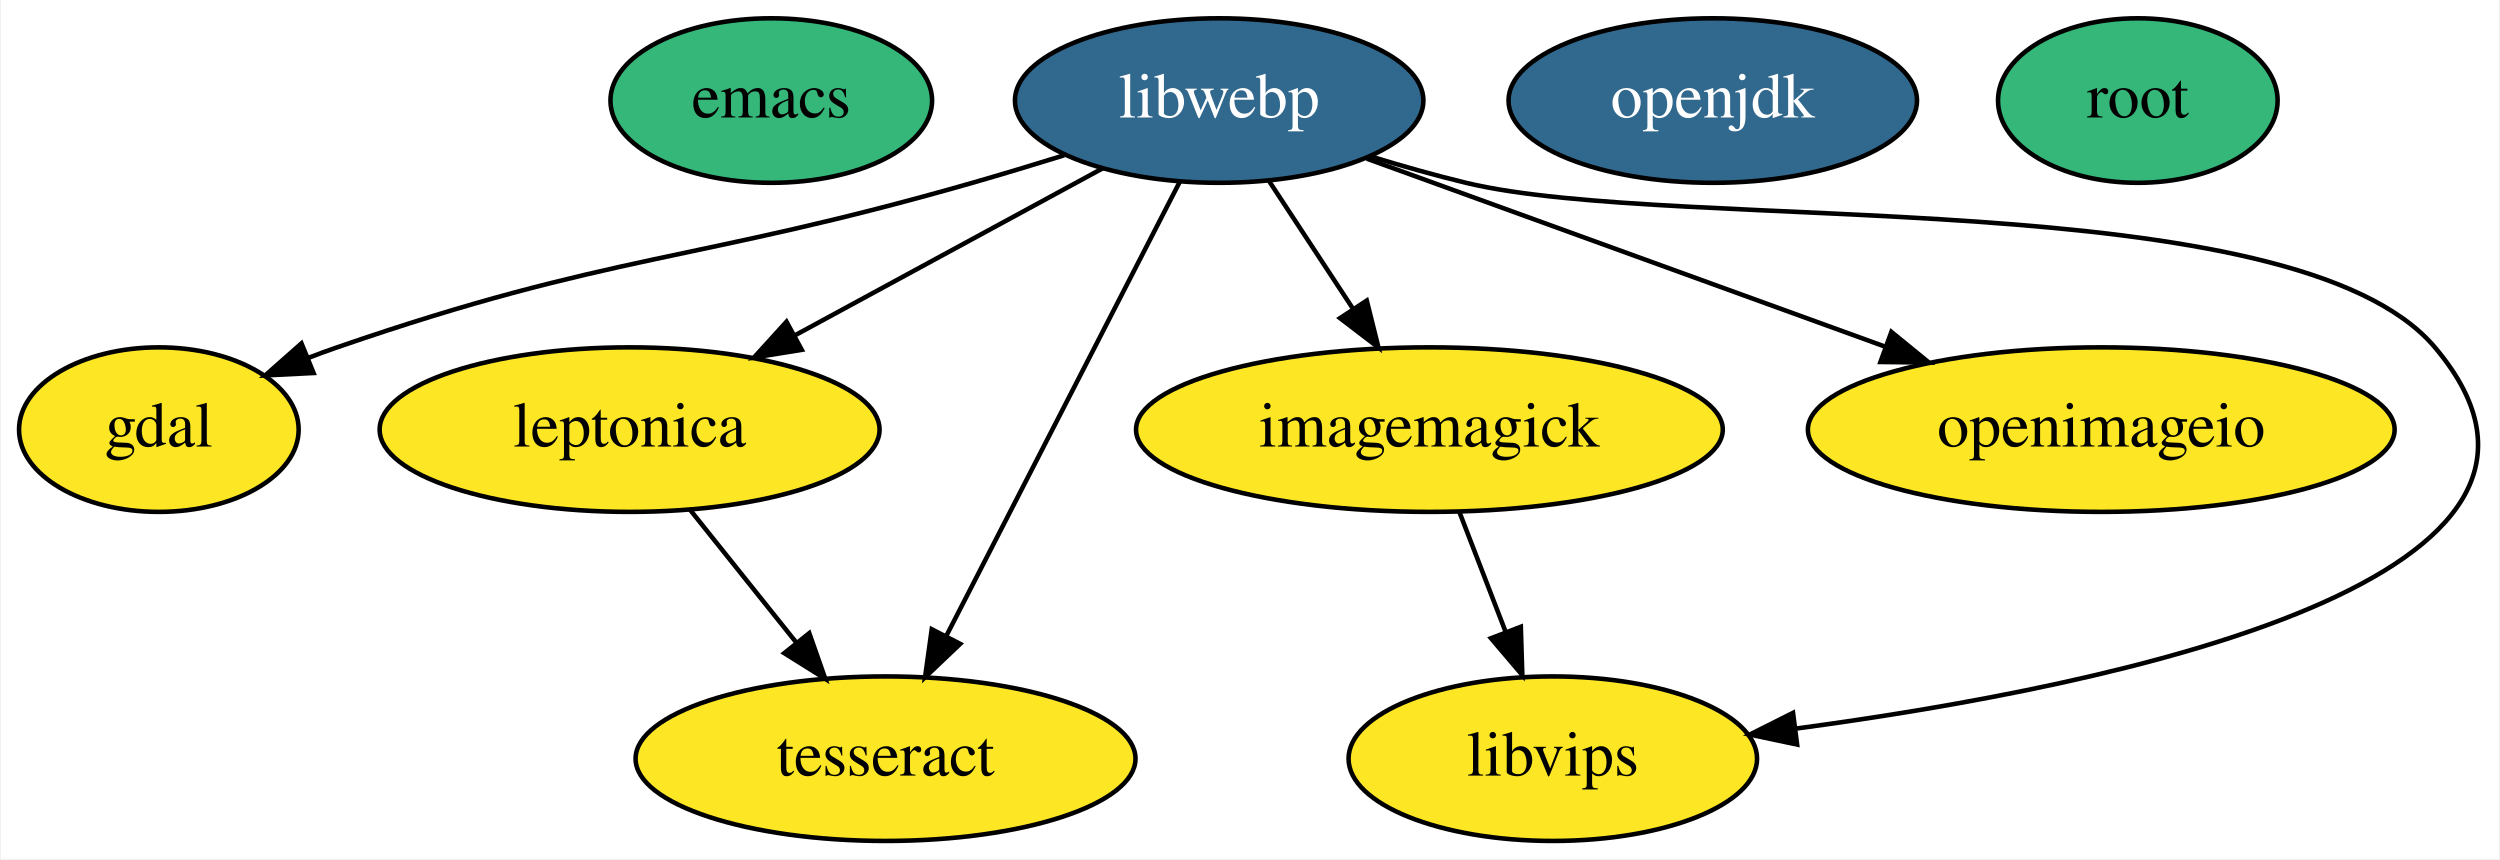
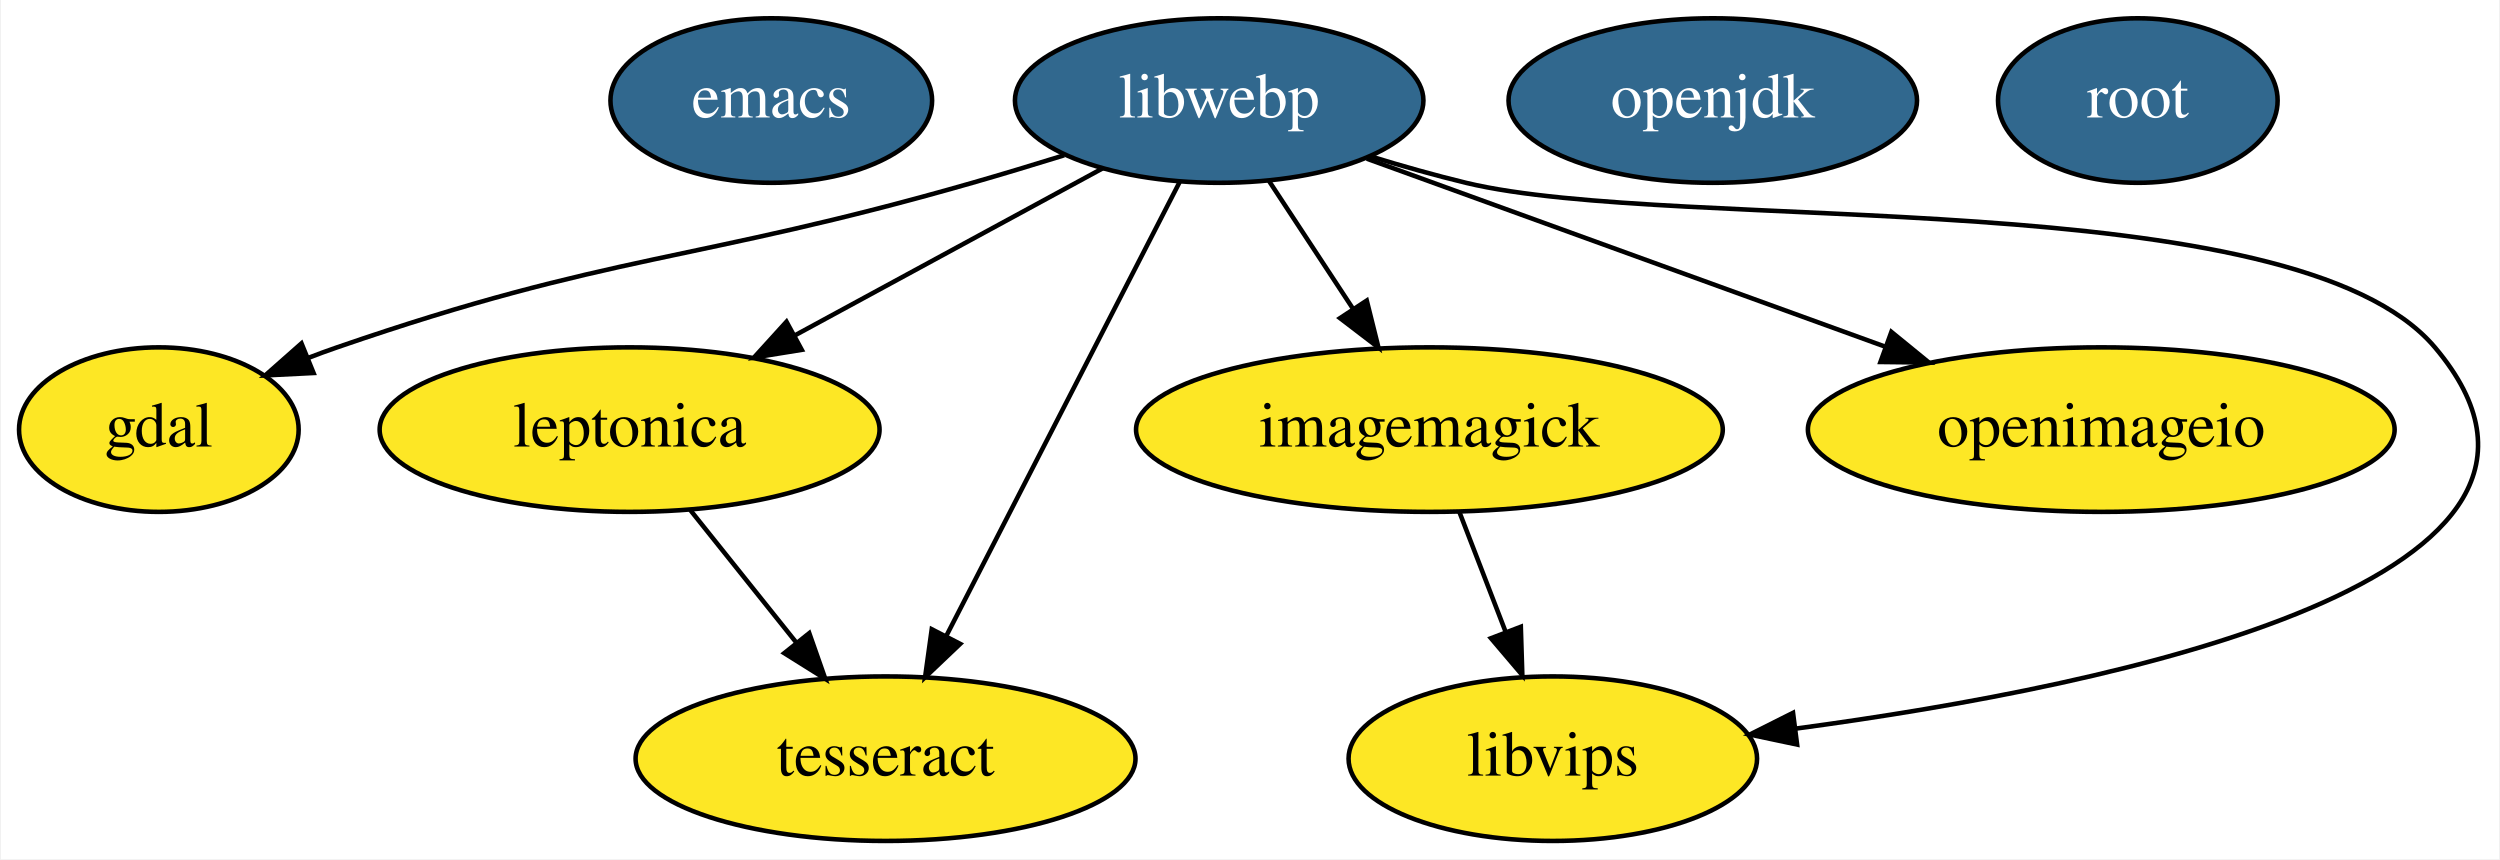
<svg xmlns="http://www.w3.org/2000/svg" width="547pt" height="188pt" viewBox="0.00 0.00 546.59 188.00">
  <g id="graph0" class="graph" transform="scale(1 1) rotate(0) translate(4 184)">
    <polygon fill="white" stroke="transparent" points="-4,4 -4,-184 542.59,-184 542.59,4 -4,4" />
    <g id="node1" class="node">
-       <ellipse fill="#35b779" stroke="black" cx="164.55" cy="-162" rx="35.19" ry="18" />
-       <text text-anchor="middle" x="164.55" y="-158.3" font-family="Times,serif" font-size="14.00">emacs</text>
+       <ellipse fill="#31688e" stroke="black" cx="164.55" cy="-162" rx="35.19" ry="18" />
+       <text text-anchor="middle" x="164.55" y="-158.3" font-family="Times,serif" font-size="14.00" fill="white">emacs</text>
    </g>
    <g id="node2" class="node">
      <ellipse fill="#fde725" stroke="black" cx="30.55" cy="-90" rx="30.59" ry="18" />
      <text text-anchor="middle" x="30.55" y="-86.3" font-family="Times,serif" font-size="14.00">gdal</text>
    </g>
    <g id="node3" class="node">
      <ellipse fill="#fde725" stroke="black" cx="308.55" cy="-90" rx="64.19" ry="18" />
      <text text-anchor="middle" x="308.55" y="-86.3" font-family="Times,serif" font-size="14.00">imagemagick</text>
    </g>
    <g id="node10" class="node">
      <ellipse fill="#fde725" stroke="black" cx="335.55" cy="-18" rx="44.69" ry="18" />
      <text text-anchor="middle" x="335.55" y="-14.3" font-family="Times,serif" font-size="14.00">libvips</text>
    </g>
    <g id="edge1" class="edge">
      <path fill="none" stroke="black" d="M315.08,-72.05C318.12,-64.18 321.81,-54.62 325.21,-45.79" />
      <polygon fill="black" stroke="black" points="328.55,-46.86 328.88,-36.28 322.02,-44.35 328.55,-46.86" />
    </g>
    <g id="node4" class="node">
      <ellipse fill="#31688e" stroke="black" cx="370.55" cy="-162" rx="44.69" ry="18" />
      <text text-anchor="middle" x="370.55" y="-158.3" font-family="Times,serif" font-size="14.00" fill="white">openjdk</text>
    </g>
    <g id="node5" class="node">
      <ellipse fill="#31688e" stroke="black" cx="262.55" cy="-162" rx="44.69" ry="18" />
      <text text-anchor="middle" x="262.55" y="-158.3" font-family="Times,serif" font-size="14.00" fill="white">libwebp</text>
    </g>
    <g id="edge2" class="edge">
      <path fill="none" stroke="black" d="M228.64,-150.03C221.99,-147.97 215.07,-145.87 208.55,-144 147.2,-126.41 129.87,-128.81 69.55,-108 67.45,-107.28 65.3,-106.49 63.16,-105.66" />
      <polygon fill="black" stroke="black" points="64.4,-102.39 53.82,-101.86 61.76,-108.87 64.4,-102.39" />
    </g>
    <g id="edge3" class="edge">
      <path fill="none" stroke="black" d="M273.45,-144.41C278.92,-136.08 285.68,-125.8 291.8,-116.49" />
      <polygon fill="black" stroke="black" points="294.84,-118.24 297.4,-107.96 288.99,-114.39 294.84,-118.24" />
    </g>
    <g id="node6" class="node">
      <ellipse fill="#fde725" stroke="black" cx="133.55" cy="-90" rx="54.69" ry="18" />
      <text text-anchor="middle" x="133.55" y="-86.3" font-family="Times,serif" font-size="14.00">leptonica</text>
    </g>
    <g id="edge4" class="edge">
      <path fill="none" stroke="black" d="M237.06,-147.17C217.79,-136.71 191.07,-122.21 169.6,-110.56" />
      <polygon fill="black" stroke="black" points="171.22,-107.46 160.76,-105.77 167.88,-113.61 171.22,-107.46" />
    </g>
    <g id="node7" class="node">
      <ellipse fill="#fde725" stroke="black" cx="189.55" cy="-18" rx="54.69" ry="18" />
      <text text-anchor="middle" x="189.55" y="-14.3" font-family="Times,serif" font-size="14.00">tesseract</text>
    </g>
    <g id="edge7" class="edge">
      <path fill="none" stroke="black" d="M253.89,-144.15C241.26,-119.6 217.71,-73.77 202.87,-44.91" />
      <polygon fill="black" stroke="black" points="205.88,-43.12 198.2,-35.82 199.66,-46.32 205.88,-43.12" />
    </g>
    <g id="node9" class="node">
      <ellipse fill="#fde725" stroke="black" cx="455.55" cy="-90" rx="64.19" ry="18" />
      <text text-anchor="middle" x="455.55" y="-86.3" font-family="Times,serif" font-size="14.00">openimageio</text>
    </g>
    <g id="edge6" class="edge">
      <path fill="none" stroke="black" d="M294.85,-149.28C325.85,-138.04 373.01,-120.93 408.24,-108.16" />
      <polygon fill="black" stroke="black" points="409.63,-111.38 417.84,-104.68 407.24,-104.8 409.63,-111.38" />
    </g>
    <g id="edge5" class="edge">
      <path fill="none" stroke="black" d="M295.76,-149.76C302.59,-147.67 309.76,-145.64 316.55,-144 363,-132.8 497.72,-144.51 528.55,-108 571.21,-57.49 459.59,-34.08 388.77,-24.59" />
      <polygon fill="black" stroke="black" points="389,-21.09 378.64,-23.28 388.11,-28.03 389,-21.09" />
    </g>
    <g id="edge8" class="edge">
      <path fill="none" stroke="black" d="M146.82,-72.41C153.72,-63.78 162.3,-53.06 169.95,-43.5" />
      <polygon fill="black" stroke="black" points="172.86,-45.47 176.37,-35.47 167.39,-41.09 172.86,-45.47" />
    </g>
    <g id="node8" class="node">
-       <ellipse fill="#35b779" stroke="black" cx="463.55" cy="-162" rx="30.59" ry="18" />
-       <text text-anchor="middle" x="463.55" y="-158.3" font-family="Times,serif" font-size="14.00">root</text>
+       <ellipse fill="#31688e" stroke="black" cx="463.55" cy="-162" rx="30.59" ry="18" />
+       <text text-anchor="middle" x="463.55" y="-158.3" font-family="Times,serif" font-size="14.00" fill="white">root</text>
    </g>
  </g>
</svg>
